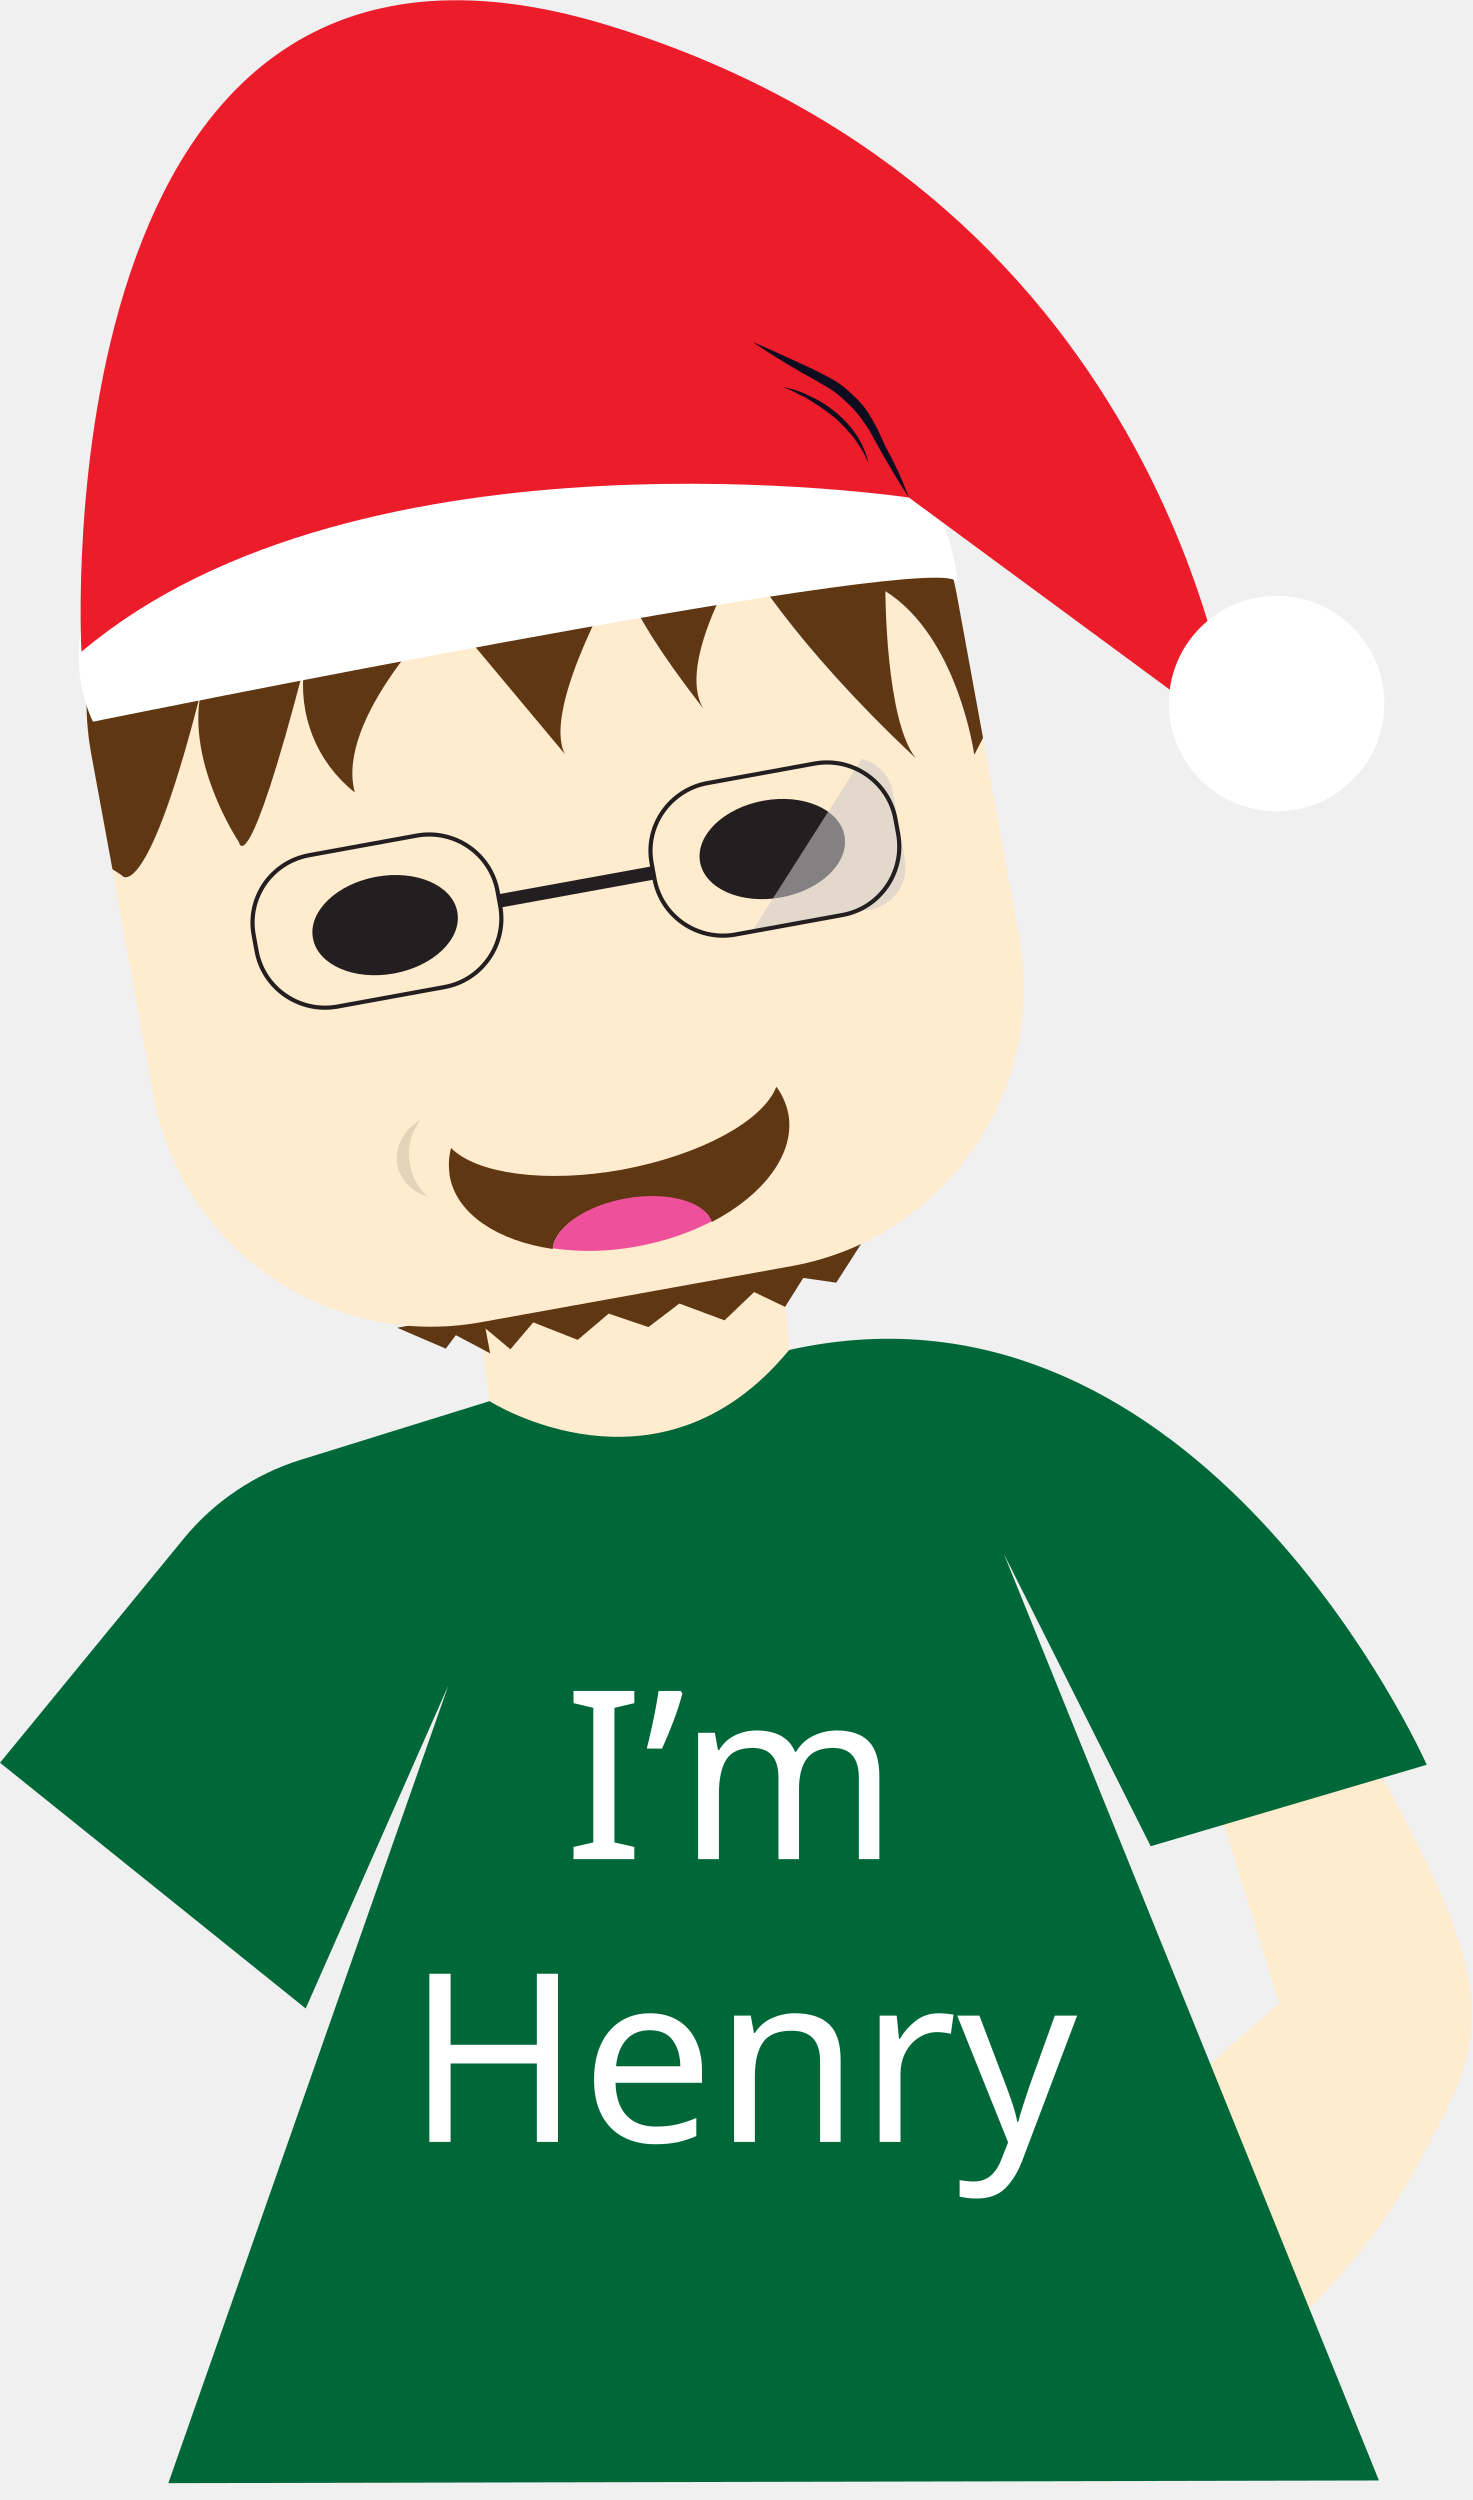
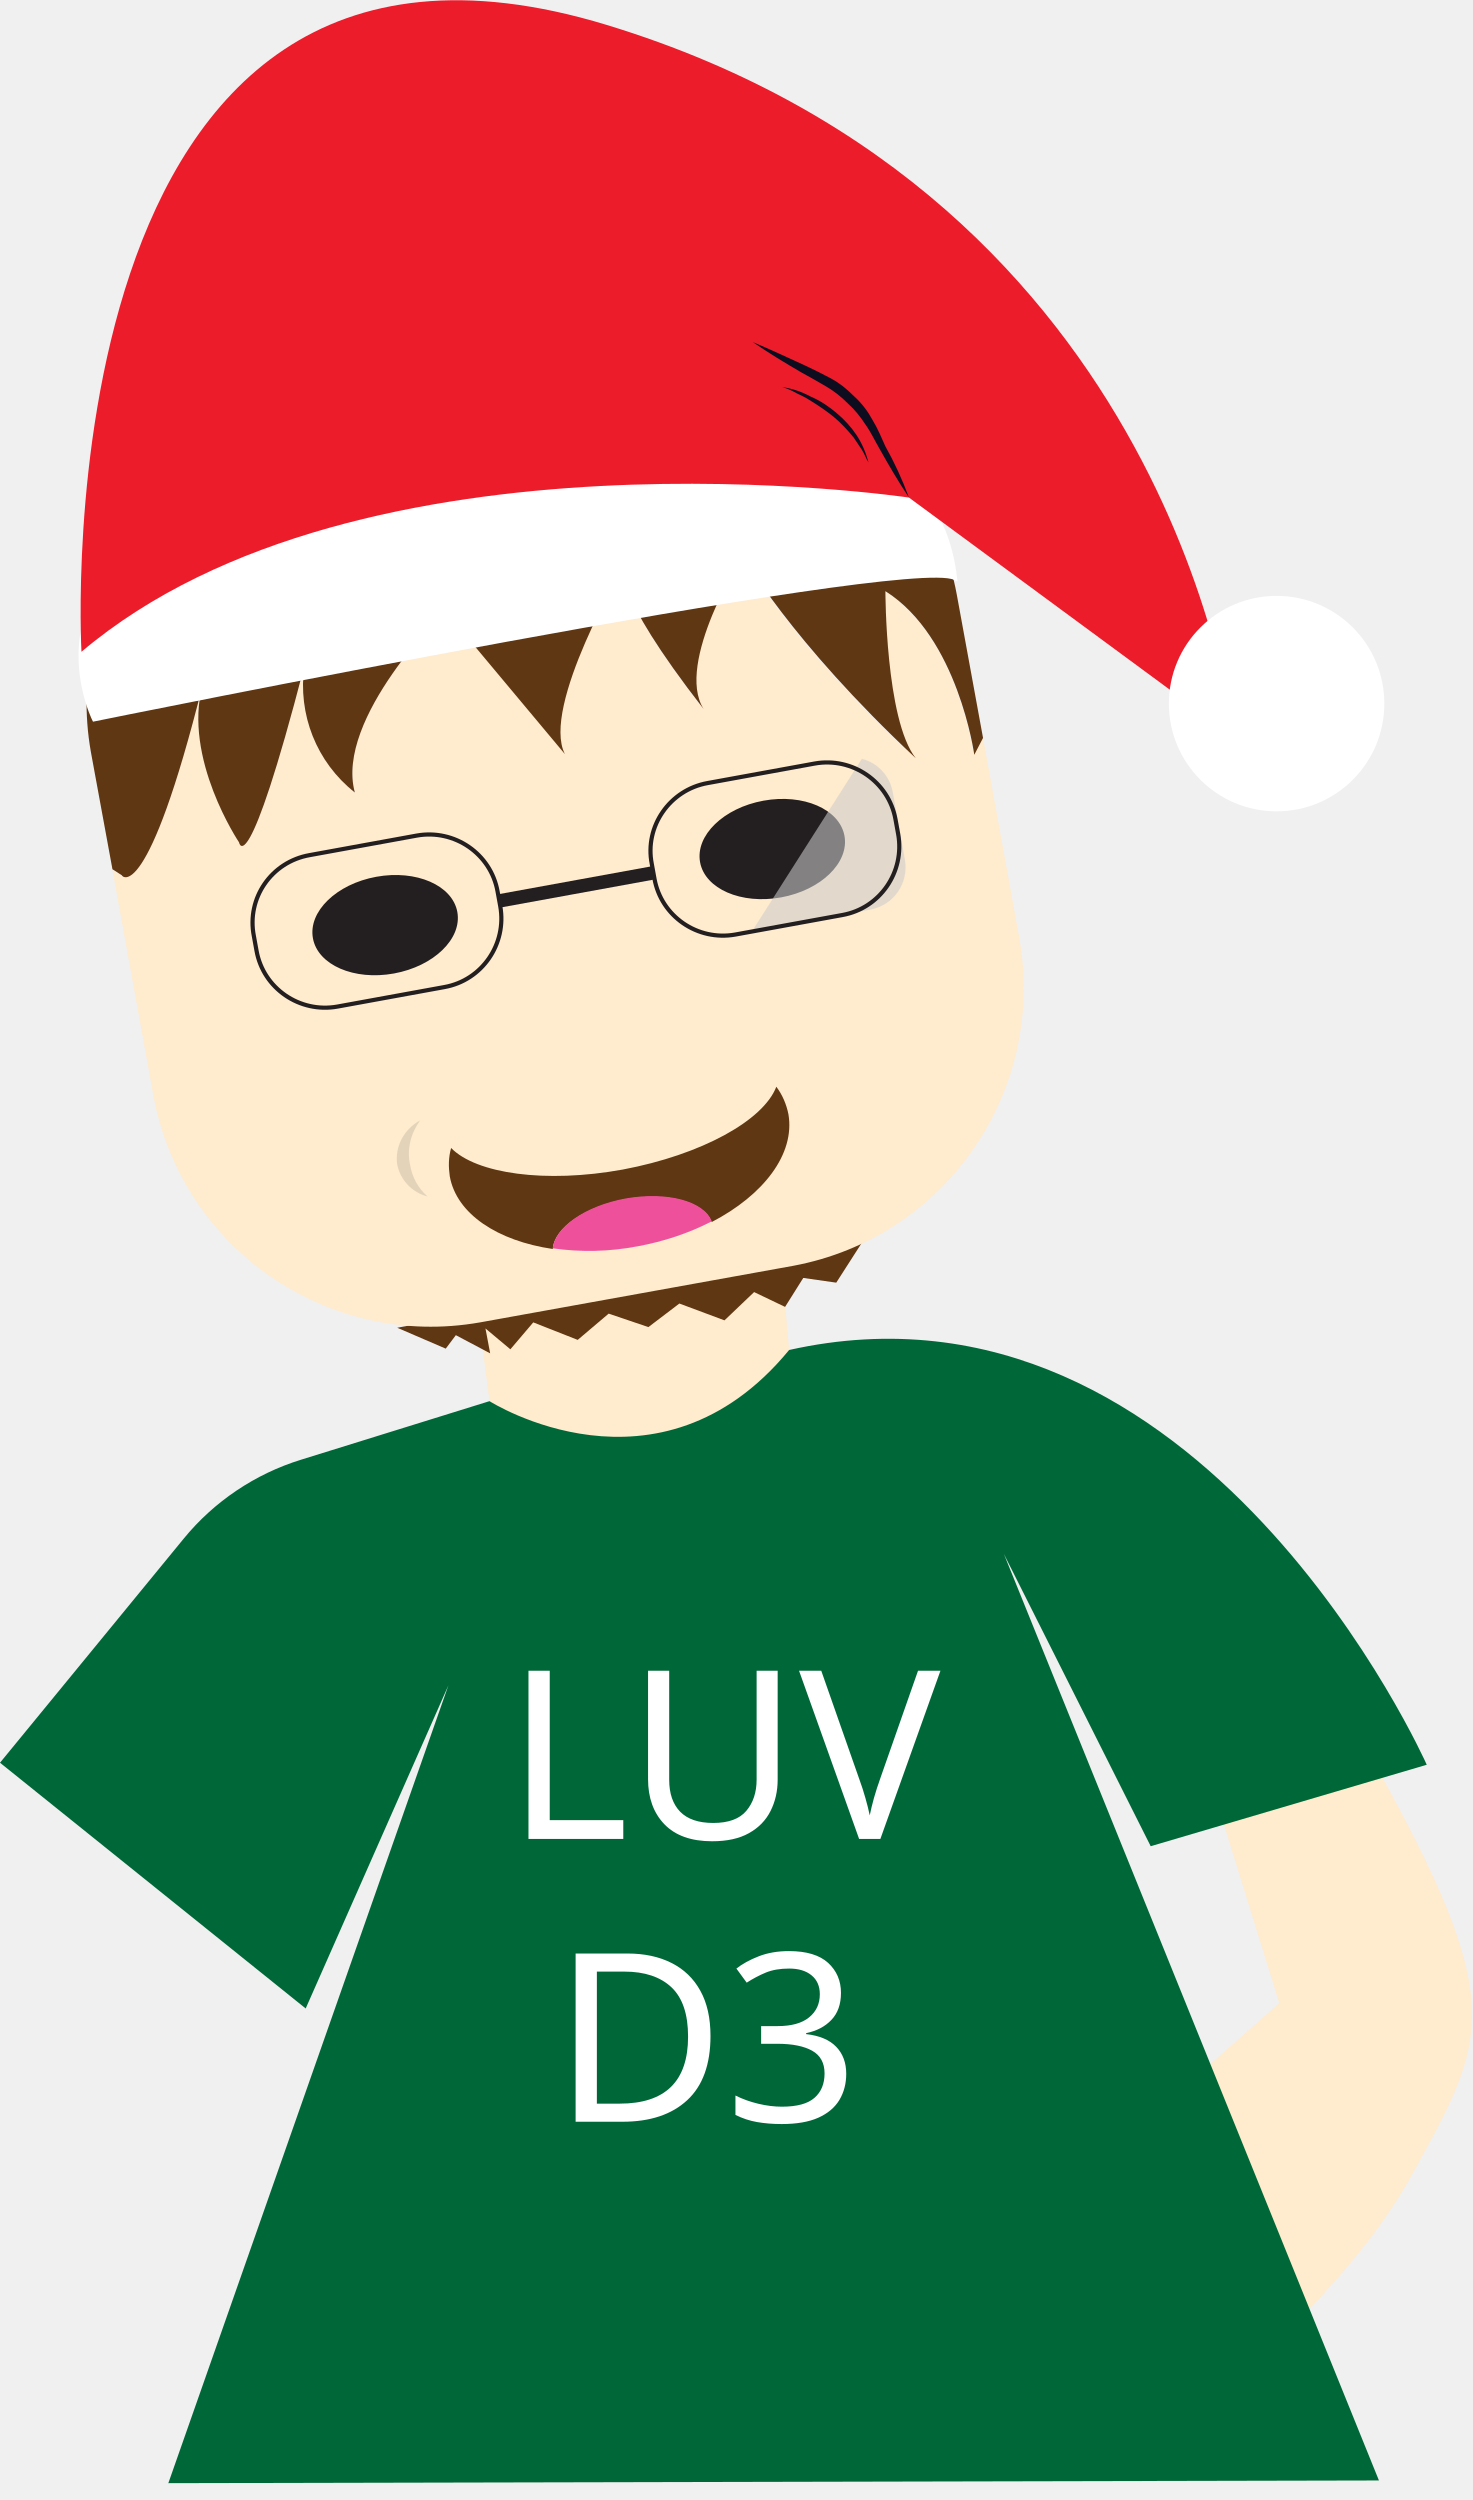
<svg xmlns="http://www.w3.org/2000/svg" version="1.1" id="Layer_1" x="0px" y="0px" viewBox="0 0 218.7 371.3" style="enable-background:new 0 0 218.7 371.3;" xml:space="preserve">
  <style type="text/css">
	.st0{fill:#FFEBCD;}
	.st1{fill:#603713;}
	.st2{fill:#231F20;}
	.st3{fill:none;stroke:#231F20;stroke-width:0.62;stroke-miterlimit:10;}
	.st4{fill:none;}
	.st5{opacity:0.57;fill:#CCCCCC;enable-background:new    ;}
	.st6{fill:#EF509C;}
	.st7{fill:#E3D3B9;}
	.st8{fill:#FFFFFF;stroke:#FFFFFF;stroke-width:0.68;stroke-miterlimit:10;}
	.st9{fill:#EC1C2B;}
	.st10{fill:#FFFFFF;}
	.st11{fill:#0D0D1F;}
	.st12{fill:#006838;}
- 	.st13{enable-background:new    ;}
- 	.st14{font-family:'ArialMT';}
- 	.st15{font-size:35px;}
+ 	.st13{font-family:'ArialMT';}
+ 	.st14{font-size:35px;}
</style>
  <g id="Layer_2_1_">
    <g id="Layer_1-2">
      <g id="henry">
        <polygon class="st0" points="70.6,191.9 72.7,208.1 101,235.3 117.2,200.6 115.7,183.4    " />
        <polygon class="st1" points="59,197.2 66.2,200.3 67.7,198.3 72.8,201 72.1,197.3 75.8,200.4 79.2,196.4 85.8,199 90.4,195.1      96.3,197.1 100.9,193.6 107.6,196.1 112,191.9 116.6,194.1 119.3,189.8 124.2,190.5 128.5,183.8    " />
        <path class="st0" d="M144.6,112.1c0,0-2.4-17.5-13.2-24.3c0,0,0,19.1,4.5,24.8c-18.9-17.5-25.7-30.1-25.7-30.1s-10.1,16-5.8,22.8     c-14-18.1-11.9-21.1-11.9-21.1S77.8,98,81.4,104.9L66.1,90.7c0,0-16.4,16.1-13.4,27c-5.7-4.5-8.5-11.6-7.5-18.8     c-8.5,32.9-9.7,26.2-9.7,26.2s-8.4-12.6-5.4-23.5c-8.1,32.8-12,28.5-12,28.5l-1.4-0.9l6.1,33.6c4.2,22.6,25.9,37.6,48.5,33.6     l46.5-8.4c22.6-4.2,37.6-25.9,33.6-48.6l-5.4-29.8L144.6,112.1z" />
        <path class="st1" d="M30.1,101.7c-3,10.9,5.4,23.4,5.4,23.4s1.2,6.6,9.7-26.2c-1,7.2,1.8,14.3,7.5,18.8c-3-11,13.4-27,13.4-27     L83.9,112c-3.6-7,8.7-27.8,8.7-27.8s-2.1,3.1,11.9,21.1c-4.3-6.8,5.8-22.8,5.8-22.8s6.9,12.5,25.7,30.1     c-4.5-5.7-4.5-24.8-4.5-24.8c10.8,6.8,13.2,24.3,13.2,24.3l1.3-2.5l-3.9-21.3c-4.2-22.6-25.9-37.6-48.5-33.6l-46.5,8.5     c-22.6,4.2-37.6,25.9-33.6,48.5l3.2,17.4l1.4,0.9C18.1,130.2,21.9,134.5,30.1,101.7z" />
-         <ellipse transform="matrix(0.9838 -0.1793 0.1793 0.9838 -23.7089 12.4824)" class="st2" cx="57.2" cy="137.4" rx="10.9" ry="7.3" />
-         <ellipse transform="matrix(0.9838 -0.1793 0.1793 0.9838 -20.7508 22.6088)" class="st2" cx="114.7" cy="126.1" rx="10.9" ry="7.3" />
+         <ellipse transform="matrix(0.9838 -0.1793 0.1793 0.9838 -23.71 12.4827)" class="st2" cx="57.2" cy="137.4" rx="10.9" ry="7.3" />
+         <ellipse transform="matrix(0.9838 -0.1793 0.1793 0.9838 -20.7529 22.6079)" class="st2" cx="114.7" cy="126.1" rx="10.9" ry="7.3" />
        <path class="st3" d="M46,127l15.9-2.9c5.6-1,11,2.7,12,8.3l0.4,2.2c1,5.6-2.7,11-8.3,12l-15.9,2.9c-5.6,1-11-2.7-12-8.3l-0.4-2.2     C36.6,133.4,40.3,128,46,127z" />
        <path class="st4" d="M125.2,112.6l-23.7,4.3c-3.5,0.6-5.8,4-5.2,7.4l0,0l1.8,10c0.6,3.5,4,5.8,7.4,5.1l6.1-1.1l16.2-25.6     C127.1,112.5,126.1,112.4,125.2,112.6z" />
        <path class="st5" d="M134.4,127.7l-1.8-10c-0.4-2.4-2.2-4.4-4.6-5l-16.3,25.6l17.5-3.2C132.7,134.5,135,131.2,134.4,127.7z" />
        <path class="st3" d="M105.1,116.3l15.9-2.9c5.6-1,11,2.7,12,8.3l0.4,2.2c1,5.6-2.7,11-8.3,12l-15.9,2.9c-5.6,1-11-2.7-12-8.3     l-0.4-2.2C95.7,122.7,99.5,117.3,105.1,116.3z" />
        <path class="st1" d="M117.1,165.5c-0.3-1.5-0.9-2.9-1.8-4.1c-1.9,5-11.1,10.1-22.8,12.3c-11.5,2.1-21.8,0.6-25.5-3.2     c-0.4,1.4-0.4,2.8-0.2,4.2c1,5.6,7.1,9.6,15.3,10.8c0.2-3.1,4.8-6.3,10.8-7.4c6.2-1.1,11.7,0.4,12.8,3.4     C113.4,177.5,118.1,171.4,117.1,165.5z" />
        <path class="st6" d="M92.9,178c-6,1.1-10.5,4.3-10.8,7.4c4.2,0.6,8.4,0.5,12.6-0.3c3.8-0.7,7.5-1.9,11-3.7     C104.6,178.4,99.1,176.9,92.9,178z" />
        <path class="st7" d="M62.4,166.4c-2.4,1.3-3.8,3.9-3.4,6.6c0.5,2.3,2.2,4.1,4.5,4.7c-1.4-1.2-2.3-2.9-2.6-4.7     C60.4,170.7,61,168.3,62.4,166.4z" />
-         <rect x="74.1" y="130.7" transform="matrix(0.9838 -0.1793 0.1793 0.9838 -22.2246 17.5001)" class="st2" width="23.2" height="2" />
+         <rect x="74.1" y="130.7" transform="matrix(0.9838 -0.1793 0.1793 0.9838 -22.2258 17.498)" class="st2" width="23.2" height="2" />
        <path class="st8" d="M14,106.8c0,0,120.5-24.5,127.8-21c-4.3-36.4-64.7-18.5-100.5-12.3C1,80.5,14,106.8,14,106.8z" />
        <path class="st9" d="M12.1,96.8c0,0-6.7-118.9,78-93.1s93.1,105.7,93.1,105.7L135,73.9C135,73.9,53.6,61.7,12.1,96.8z" />
        <circle class="st10" cx="189.6" cy="104.5" r="16" />
        <path class="st11" d="M135,73.9c-1.6-2.4-3-4.8-4.4-7.3c-0.7-1.2-1.3-2.5-2.1-3.6c-0.7-1.1-1.6-2.2-2.6-3.1c-1-1-2-1.8-3.2-2.5     s-2.4-1.4-3.7-2.1c-2.4-1.4-4.9-2.9-7.2-4.5c2.6,1.1,5.2,2.3,7.8,3.5c1.3,0.6,2.5,1.2,3.8,1.9s2.4,1.6,3.5,2.7     c1.1,1,2,2.2,2.7,3.5c0.8,1.3,1.3,2.6,1.9,3.9C132.8,68.6,134,71.2,135,73.9z" />
        <path class="st11" d="M116.2,57.5c1.5,0.2,2.9,0.7,4.2,1.4c1.4,0.6,2.6,1.4,3.8,2.4c1.2,1,2.2,2.1,3,3.3c0.8,1.2,1.4,2.6,1.8,4.1     c-0.4-0.6-0.6-1.3-1-1.9c-0.2-0.3-0.4-0.6-0.6-0.9l-0.6-0.9c-0.9-1.1-1.9-2.2-3-3.1c-1.1-0.9-2.3-1.7-3.6-2.5     c-0.6-0.4-1.3-0.7-1.9-1C117.6,58,116.9,57.7,116.2,57.5z" />
        <path class="st0" d="M177.4,256.9l12.6,40.6l-13.8,12.2l-16.5,13.5l20.1,34.3c10.9-10.8,22.5-21.1,29.9-34.5     c12.1-22,15.1-25.9-11.8-72C169.6,202.2,177.4,256.9,177.4,256.9z" />
        <path class="st12" d="M72.7,208.1c0,0,25.1,16,44.5-7.6c61.3-13.7,94.7,61.6,94.7,61.6l-41,12.1l-21.8-43.4l55.7,137.6L25,368.8     l41.6-118.5l-21.2,48L0,261.8l27.3-33.3c4.5-5.5,10.6-9.6,17.4-11.7L72.7,208.1z" />
      </g>
    </g>
  </g>
-   <text transform="matrix(1 0 0 1 83.7723 276.1204)" class="st13">
-     <tspan x="0" y="0" class="st10 st14 st15">I’m</tspan>
-     <tspan x="-23.4" y="42" class="st10 st14 st15">Henry</tspan>
-   </text>
+   <text transform="matrix(1 0 0 1 75.0999 273.1204)" class="st10 st13 st14">LUV</text>
+   <text transform="matrix(1 0 0 1 82.0999 315.1204)" class="st10 st13 st14">D3</text>
</svg>
